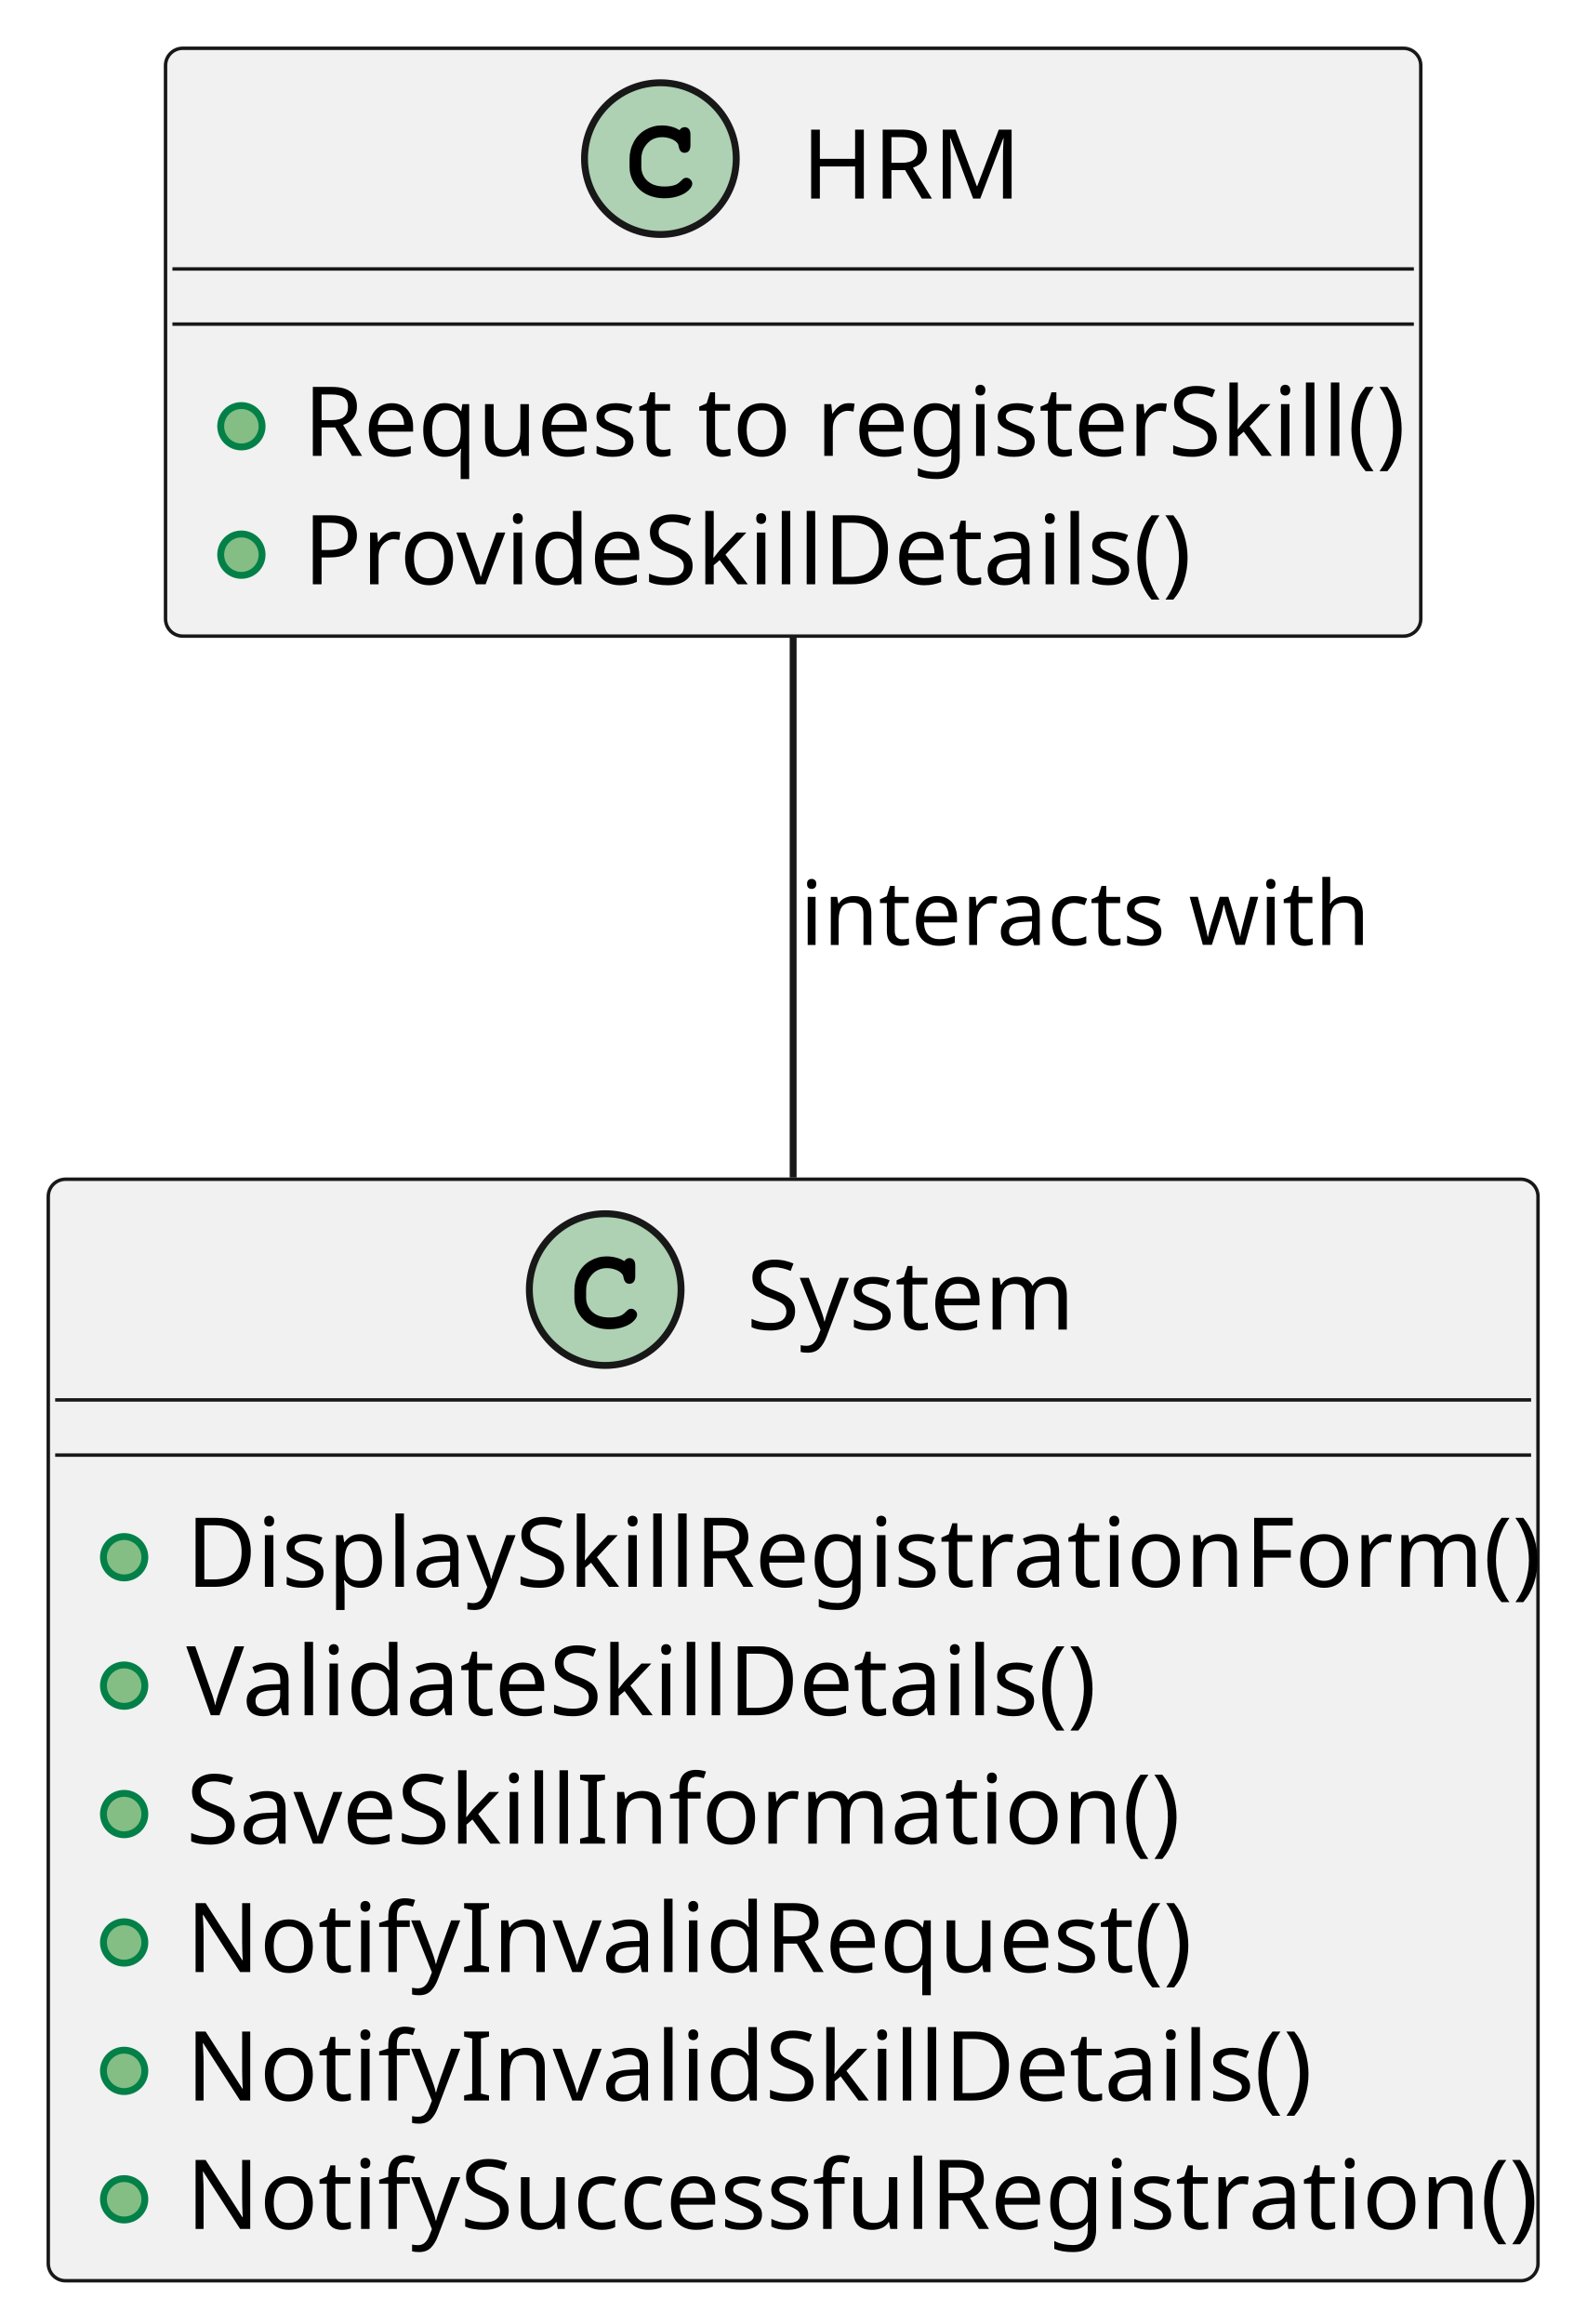
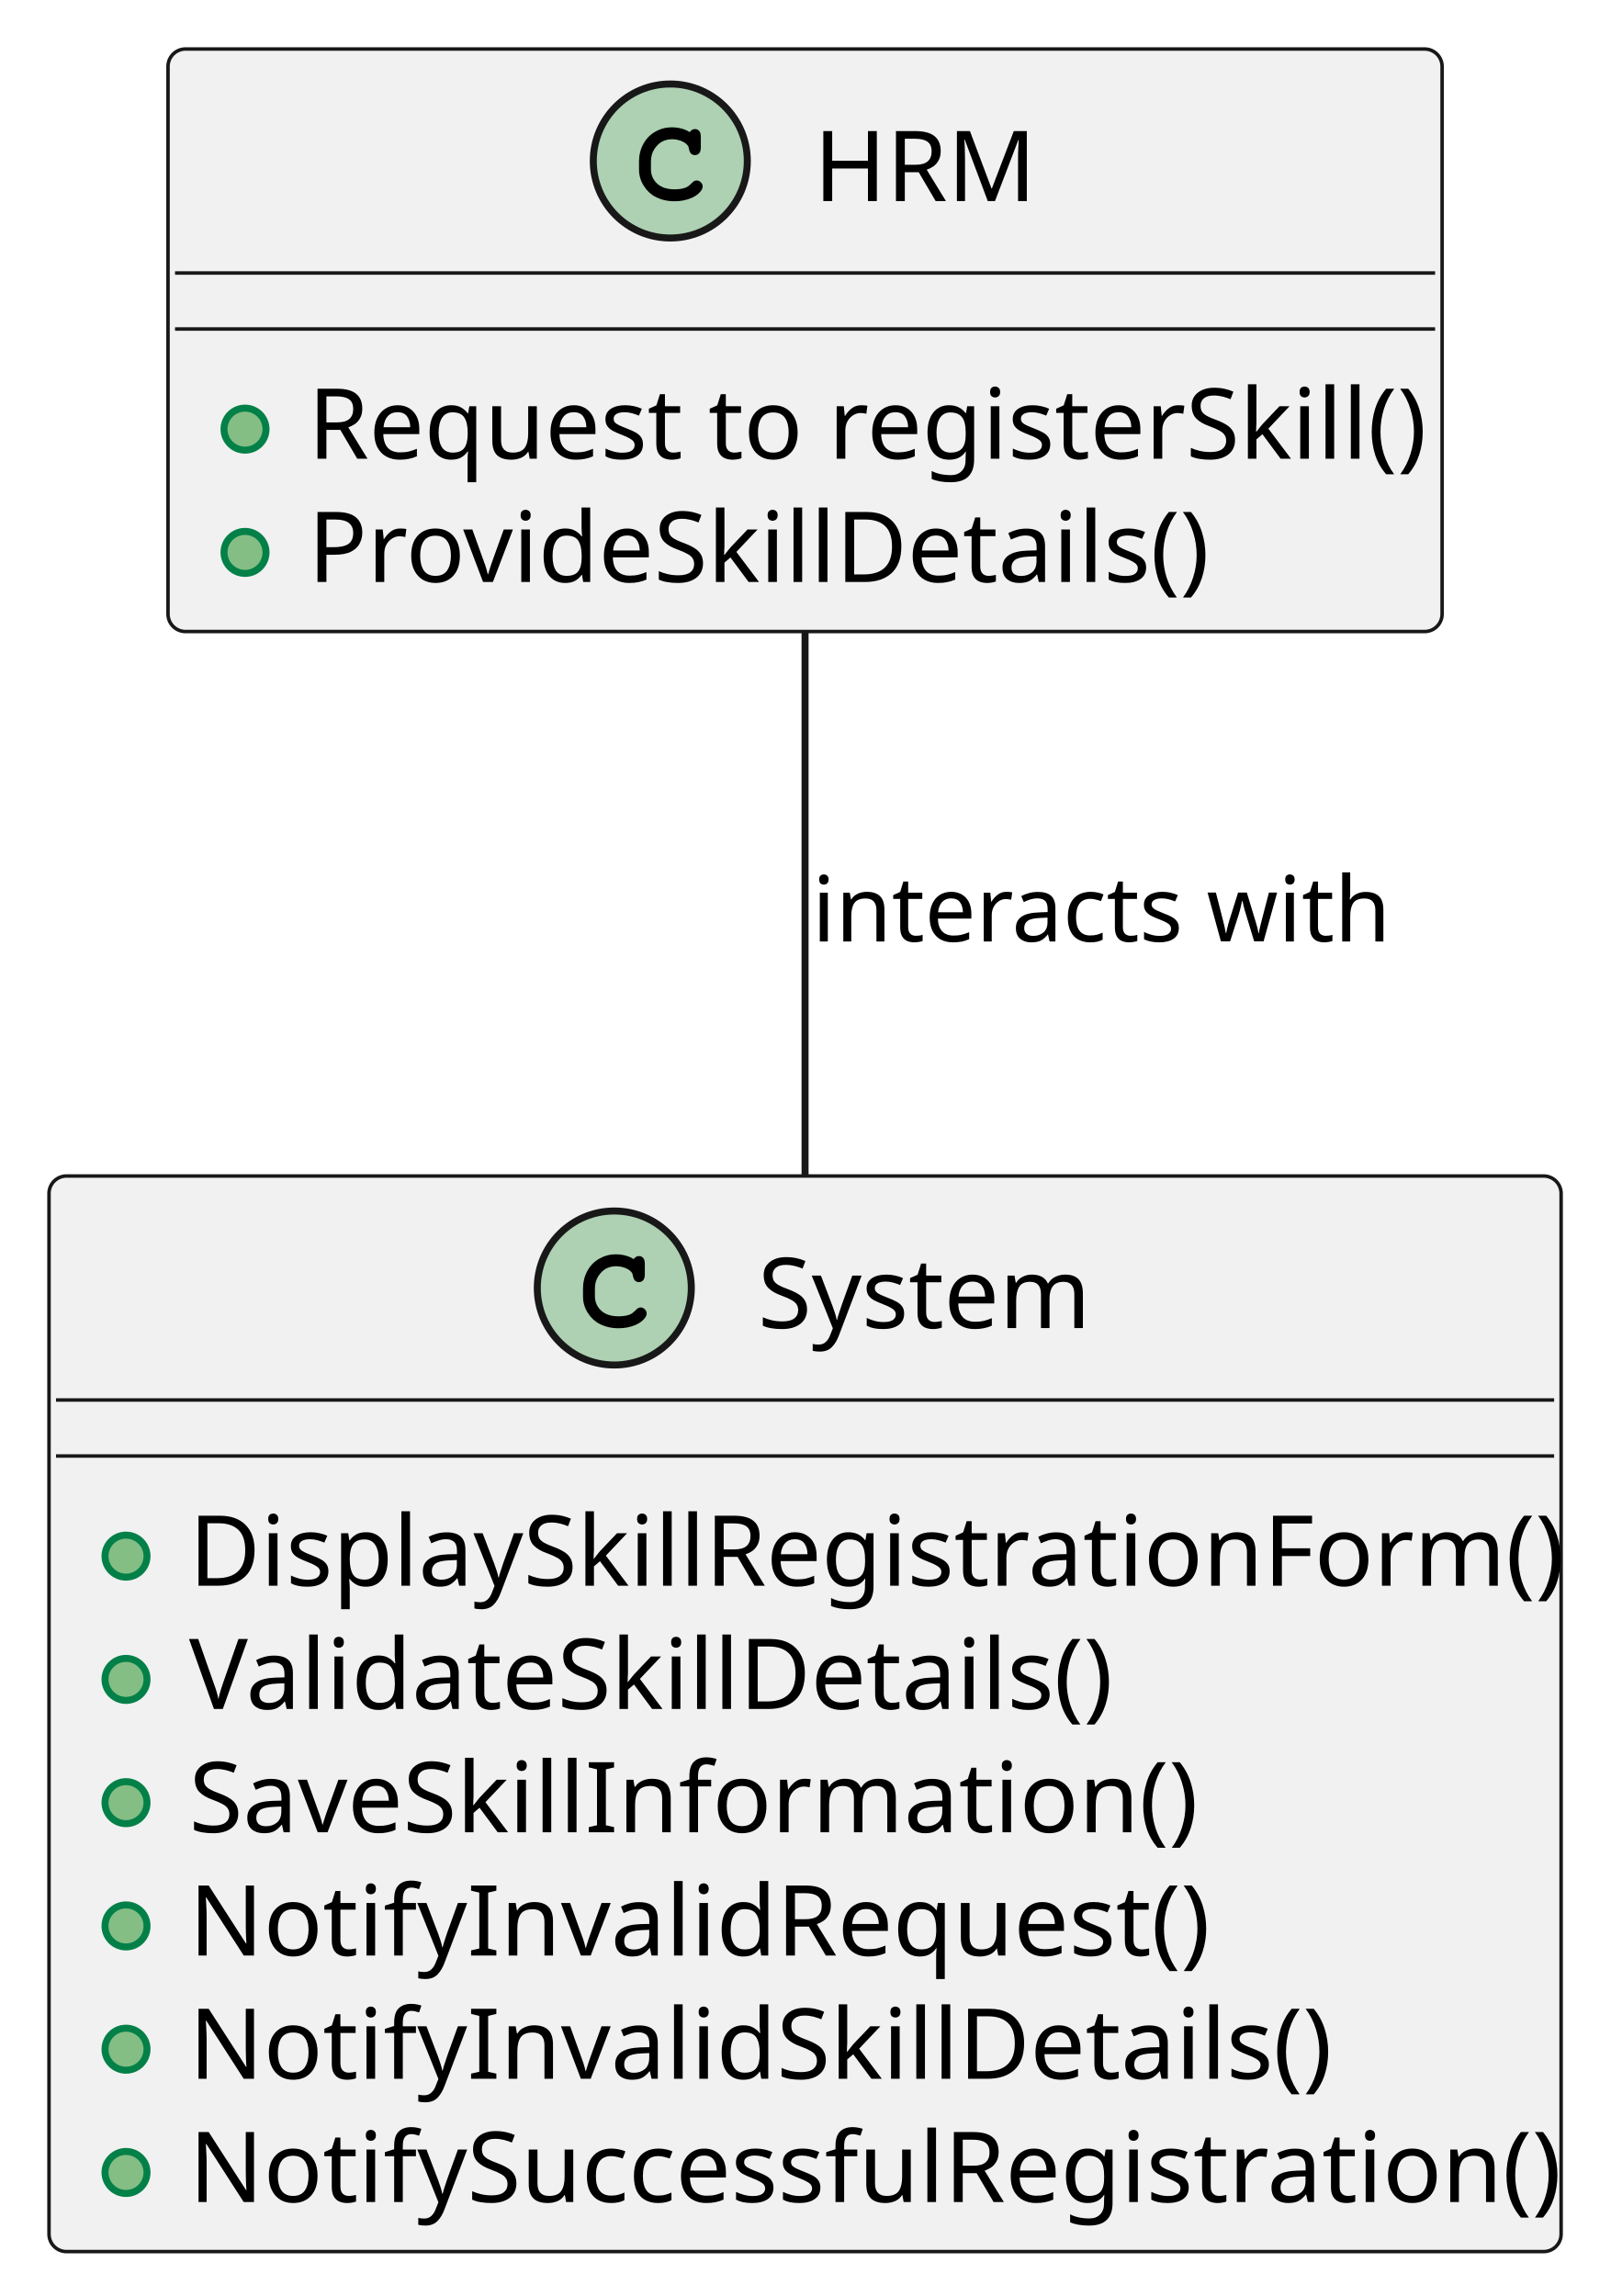
- <svg xmlns="http://www.w3.org/2000/svg" contentStyleType="text/css" height="337px" preserveAspectRatio="none" style="width:230px;height:337px;background:#FFFFFF;" version="1.1" viewBox="0 0 230 337" width="230px" zoomAndPan="magnify">
+ <svg xmlns="http://www.w3.org/2000/svg" contentStyleType="text/css" height="328px" preserveAspectRatio="none" style="width:230px;height:328px;background:#FFFFFF;" version="1.1" viewBox="0 0 230 328" width="230px" zoomAndPan="magnify">
  <defs />
  <g>
    <g id="elem_HRM">
-       <rect codeLine="1" fill="#F1F1F1" height="85.242" id="HRM" rx="2.5" ry="2.5" style="stroke:#181818;stroke-width:0.5;" width="182" x="24" y="7" />
+       <rect codeLine="1" fill="#F1F1F1" height="83.219" id="HRM" rx="2.5" ry="2.5" style="stroke:#181818;stroke-width:0.5;" width="182" x="24" y="7" />
      <ellipse cx="95.75" cy="23" fill="#ADD1B2" rx="11" ry="11" style="stroke:#181818;stroke-width:1.0;" />
      <path d="M98.516,18.875 Q98.672,18.656 98.859,18.547 Q99.047,18.438 99.266,18.438 Q99.641,18.438 99.875,18.703 Q100.109,18.953 100.109,19.562 L100.109,21.016 Q100.109,21.625 99.875,21.891 Q99.641,22.156 99.266,22.156 Q98.922,22.156 98.719,21.953 Q98.516,21.766 98.406,21.25 Q98.359,20.891 98.172,20.703 Q97.844,20.328 97.234,20.109 Q96.625,19.891 96,19.891 Q95.234,19.891 94.594,20.219 Q93.969,20.547 93.469,21.297 Q92.984,22.047 92.984,23.078 L92.984,24.172 Q92.984,25.406 93.875,26.234 Q94.766,27.047 96.359,27.047 Q97.297,27.047 97.953,26.797 Q98.344,26.641 98.766,26.203 Q99.031,25.938 99.172,25.859 Q99.328,25.781 99.531,25.781 Q99.859,25.781 100.109,26.047 Q100.375,26.297 100.375,26.641 Q100.375,26.984 100.031,27.391 Q99.531,27.969 98.734,28.297 Q97.656,28.75 96.359,28.75 Q94.844,28.75 93.641,28.125 Q92.656,27.625 91.969,26.562 Q91.281,25.484 91.281,24.203 L91.281,23.047 Q91.281,21.719 91.891,20.578 Q92.516,19.422 93.609,18.812 Q94.703,18.188 95.938,18.188 Q96.672,18.188 97.312,18.359 Q97.969,18.516 98.516,18.875 Z " fill="#000000" />
-       <text fill="#000000" font-family="sans-serif" font-size="14" lengthAdjust="spacing" textLength="30" x="116.25" y="28.797">HRM</text>
+       <text fill="#000000" font-family="sans-serif" font-size="14" lengthAdjust="spacing" textLength="30" x="116.25" y="28.729">HRM</text>
      <line style="stroke:#181818;stroke-width:0.5;" x1="25" x2="205" y1="39" y2="39" />
      <line style="stroke:#181818;stroke-width:0.5;" x1="25" x2="205" y1="47" y2="47" />
-       <ellipse cx="35" cy="61.81" fill="#84BE84" rx="3" ry="3" style="stroke:#038048;stroke-width:1.0;" />
-       <text fill="#000000" font-family="sans-serif" font-size="14" lengthAdjust="spacing" textLength="156" x="44" y="66.107">Request to registerSkill()</text>
-       <ellipse cx="35" cy="80.432" fill="#84BE84" rx="3" ry="3" style="stroke:#038048;stroke-width:1.0;" />
-       <text fill="#000000" font-family="sans-serif" font-size="14" lengthAdjust="spacing" textLength="126" x="44" y="84.728">ProvideSkillDetails()</text>
+       <ellipse cx="35" cy="61.305" fill="#84BE84" rx="3" ry="3" style="stroke:#038048;stroke-width:1.0;" />
+       <text fill="#000000" font-family="sans-serif" font-size="14" lengthAdjust="spacing" textLength="156" x="44" y="65.533">Request to registerSkill()</text>
+       <ellipse cx="35" cy="78.914" fill="#84BE84" rx="3" ry="3" style="stroke:#038048;stroke-width:1.0;" />
+       <text fill="#000000" font-family="sans-serif" font-size="14" lengthAdjust="spacing" textLength="126" x="44" y="83.143">ProvideSkillDetails()</text>
    </g>
    <g id="elem_System">
-       <rect codeLine="6" fill="#F1F1F1" height="159.727" id="System" rx="2.5" ry="2.5" style="stroke:#181818;stroke-width:0.5;" width="216" x="7" y="171" />
-       <ellipse cx="87.75" cy="187" fill="#ADD1B2" rx="11" ry="11" style="stroke:#181818;stroke-width:1.0;" />
-       <path d="M90.516,182.875 Q90.672,182.656 90.859,182.547 Q91.047,182.438 91.266,182.438 Q91.641,182.438 91.875,182.703 Q92.109,182.953 92.109,183.562 L92.109,185.016 Q92.109,185.625 91.875,185.891 Q91.641,186.156 91.266,186.156 Q90.922,186.156 90.719,185.953 Q90.516,185.766 90.406,185.25 Q90.359,184.891 90.172,184.703 Q89.844,184.328 89.234,184.109 Q88.625,183.891 88,183.891 Q87.234,183.891 86.594,184.219 Q85.969,184.547 85.469,185.297 Q84.984,186.047 84.984,187.078 L84.984,188.172 Q84.984,189.406 85.875,190.234 Q86.766,191.047 88.359,191.047 Q89.297,191.047 89.953,190.797 Q90.344,190.641 90.766,190.203 Q91.031,189.938 91.172,189.859 Q91.328,189.781 91.531,189.781 Q91.859,189.781 92.109,190.047 Q92.375,190.297 92.375,190.641 Q92.375,190.984 92.031,191.391 Q91.531,191.969 90.734,192.297 Q89.656,192.75 88.359,192.75 Q86.844,192.75 85.641,192.125 Q84.656,191.625 83.969,190.562 Q83.281,189.484 83.281,188.203 L83.281,187.047 Q83.281,185.719 83.891,184.578 Q84.516,183.422 85.609,182.812 Q86.703,182.188 87.938,182.188 Q88.672,182.188 89.312,182.359 Q89.969,182.516 90.516,182.875 Z " fill="#000000" />
-       <text fill="#000000" font-family="sans-serif" font-size="14" lengthAdjust="spacing" textLength="46" x="108.25" y="192.797">System</text>
-       <line style="stroke:#181818;stroke-width:0.5;" x1="8" x2="222" y1="203" y2="203" />
-       <line style="stroke:#181818;stroke-width:0.5;" x1="8" x2="222" y1="211" y2="211" />
-       <ellipse cx="18" cy="225.81" fill="#84BE84" rx="3" ry="3" style="stroke:#038048;stroke-width:1.0;" />
-       <text fill="#000000" font-family="sans-serif" font-size="14" lengthAdjust="spacing" textLength="190" x="27" y="230.107">DisplaySkillRegistrationForm()</text>
-       <ellipse cx="18" cy="244.432" fill="#84BE84" rx="3" ry="3" style="stroke:#038048;stroke-width:1.0;" />
-       <text fill="#000000" font-family="sans-serif" font-size="14" lengthAdjust="spacing" textLength="129" x="27" y="248.728">ValidateSkillDetails()</text>
-       <ellipse cx="18" cy="263.053" fill="#84BE84" rx="3" ry="3" style="stroke:#038048;stroke-width:1.0;" />
-       <text fill="#000000" font-family="sans-serif" font-size="14" lengthAdjust="spacing" textLength="137" x="27" y="267.35">SaveSkillInformation()</text>
-       <ellipse cx="18" cy="281.674" fill="#84BE84" rx="3" ry="3" style="stroke:#038048;stroke-width:1.0;" />
-       <text fill="#000000" font-family="sans-serif" font-size="14" lengthAdjust="spacing" textLength="138" x="27" y="285.971">NotifyInvalidRequest()</text>
-       <ellipse cx="18" cy="300.295" fill="#84BE84" rx="3" ry="3" style="stroke:#038048;stroke-width:1.0;" />
-       <text fill="#000000" font-family="sans-serif" font-size="14" lengthAdjust="spacing" textLength="153" x="27" y="304.592">NotifyInvalidSkillDetails()</text>
-       <ellipse cx="18" cy="318.916" fill="#84BE84" rx="3" ry="3" style="stroke:#038048;stroke-width:1.0;" />
-       <text fill="#000000" font-family="sans-serif" font-size="14" lengthAdjust="spacing" textLength="189" x="27" y="323.213">NotifySuccessfulRegistration()</text>
+       <rect codeLine="6" fill="#F1F1F1" height="153.656" id="System" rx="2.5" ry="2.5" style="stroke:#181818;stroke-width:0.5;" width="216" x="7" y="168" />
+       <ellipse cx="87.75" cy="184" fill="#ADD1B2" rx="11" ry="11" style="stroke:#181818;stroke-width:1.0;" />
+       <path d="M90.516,179.875 Q90.672,179.656 90.859,179.547 Q91.047,179.438 91.266,179.438 Q91.641,179.438 91.875,179.703 Q92.109,179.953 92.109,180.562 L92.109,182.016 Q92.109,182.625 91.875,182.891 Q91.641,183.156 91.266,183.156 Q90.922,183.156 90.719,182.953 Q90.516,182.766 90.406,182.25 Q90.359,181.891 90.172,181.703 Q89.844,181.328 89.234,181.109 Q88.625,180.891 88,180.891 Q87.234,180.891 86.594,181.219 Q85.969,181.547 85.469,182.297 Q84.984,183.047 84.984,184.078 L84.984,185.172 Q84.984,186.406 85.875,187.234 Q86.766,188.047 88.359,188.047 Q89.297,188.047 89.953,187.797 Q90.344,187.641 90.766,187.203 Q91.031,186.938 91.172,186.859 Q91.328,186.781 91.531,186.781 Q91.859,186.781 92.109,187.047 Q92.375,187.297 92.375,187.641 Q92.375,187.984 92.031,188.391 Q91.531,188.969 90.734,189.297 Q89.656,189.75 88.359,189.75 Q86.844,189.75 85.641,189.125 Q84.656,188.625 83.969,187.562 Q83.281,186.484 83.281,185.203 L83.281,184.047 Q83.281,182.719 83.891,181.578 Q84.516,180.422 85.609,179.812 Q86.703,179.188 87.938,179.188 Q88.672,179.188 89.312,179.359 Q89.969,179.516 90.516,179.875 Z " fill="#000000" />
+       <text fill="#000000" font-family="sans-serif" font-size="14" lengthAdjust="spacing" textLength="46" x="108.25" y="189.728">System</text>
+       <line style="stroke:#181818;stroke-width:0.5;" x1="8" x2="222" y1="200" y2="200" />
+       <line style="stroke:#181818;stroke-width:0.5;" x1="8" x2="222" y1="208" y2="208" />
+       <ellipse cx="18" cy="222.305" fill="#84BE84" rx="3" ry="3" style="stroke:#038048;stroke-width:1.0;" />
+       <text fill="#000000" font-family="sans-serif" font-size="14" lengthAdjust="spacing" textLength="190" x="27" y="226.533">DisplaySkillRegistrationForm()</text>
+       <ellipse cx="18" cy="239.914" fill="#84BE84" rx="3" ry="3" style="stroke:#038048;stroke-width:1.0;" />
+       <text fill="#000000" font-family="sans-serif" font-size="14" lengthAdjust="spacing" textLength="129" x="27" y="244.143">ValidateSkillDetails()</text>
+       <ellipse cx="18" cy="257.523" fill="#84BE84" rx="3" ry="3" style="stroke:#038048;stroke-width:1.0;" />
+       <text fill="#000000" font-family="sans-serif" font-size="14" lengthAdjust="spacing" textLength="137" x="27" y="261.752">SaveSkillInformation()</text>
+       <ellipse cx="18" cy="275.133" fill="#84BE84" rx="3" ry="3" style="stroke:#038048;stroke-width:1.0;" />
+       <text fill="#000000" font-family="sans-serif" font-size="14" lengthAdjust="spacing" textLength="138" x="27" y="279.361">NotifyInvalidRequest()</text>
+       <ellipse cx="18" cy="292.742" fill="#84BE84" rx="3" ry="3" style="stroke:#038048;stroke-width:1.0;" />
+       <text fill="#000000" font-family="sans-serif" font-size="14" lengthAdjust="spacing" textLength="153" x="27" y="296.971">NotifyInvalidSkillDetails()</text>
+       <ellipse cx="18" cy="310.352" fill="#84BE84" rx="3" ry="3" style="stroke:#038048;stroke-width:1.0;" />
+       <text fill="#000000" font-family="sans-serif" font-size="14" lengthAdjust="spacing" textLength="189" x="27" y="314.58">NotifySuccessfulRegistration()</text>
    </g>
    <g id="link_HRM_System">
-       <path codeLine="15" d="M115,92.32 C115,115.06 115,143.94 115,170.76 " fill="none" id="HRM-System" style="stroke:#181818;stroke-width:1.0;" />
-       <text fill="#000000" font-family="sans-serif" font-size="13" lengthAdjust="spacing" textLength="77" x="116" y="137.028">interacts with</text>
+       <path codeLine="15" d="M115,90.27 C115,112.78 115,141.45 115,167.92 " fill="none" id="HRM-System" style="stroke:#181818;stroke-width:1.0;" />
+       <text fill="#000000" font-family="sans-serif" font-size="13" lengthAdjust="spacing" textLength="77" x="116" y="134.495">interacts with</text>
    </g>
  </g>
</svg>
